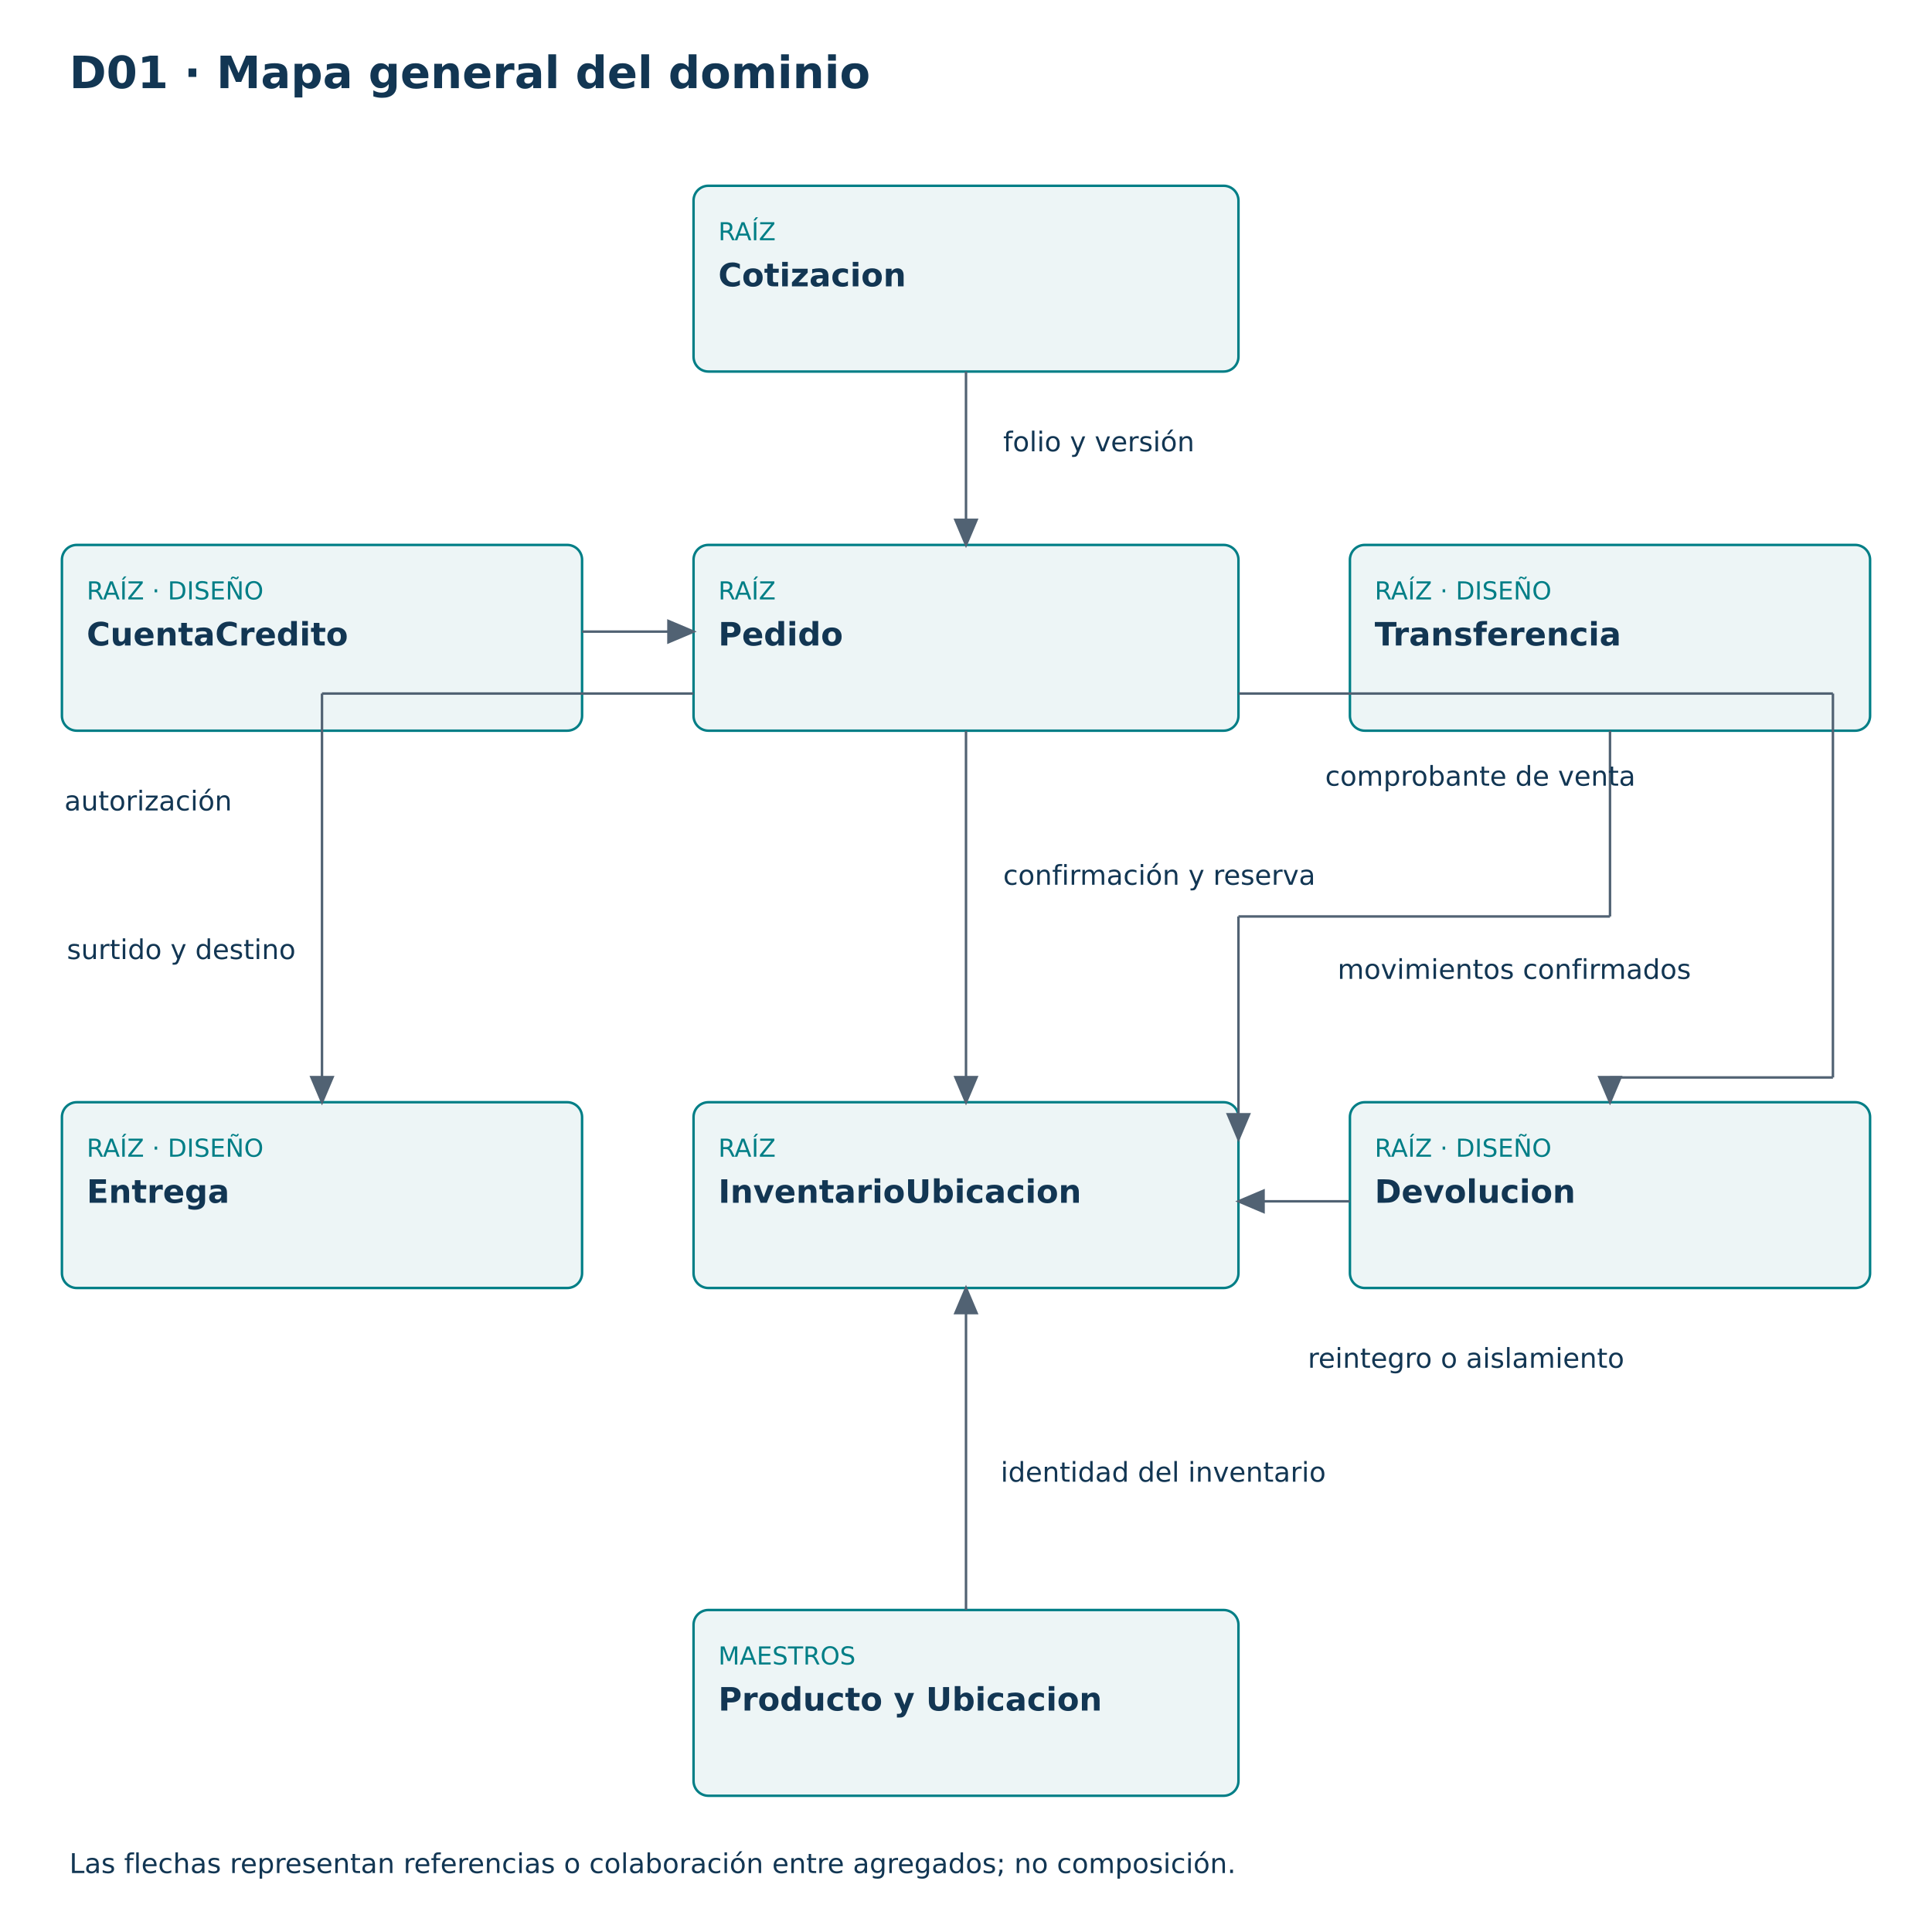
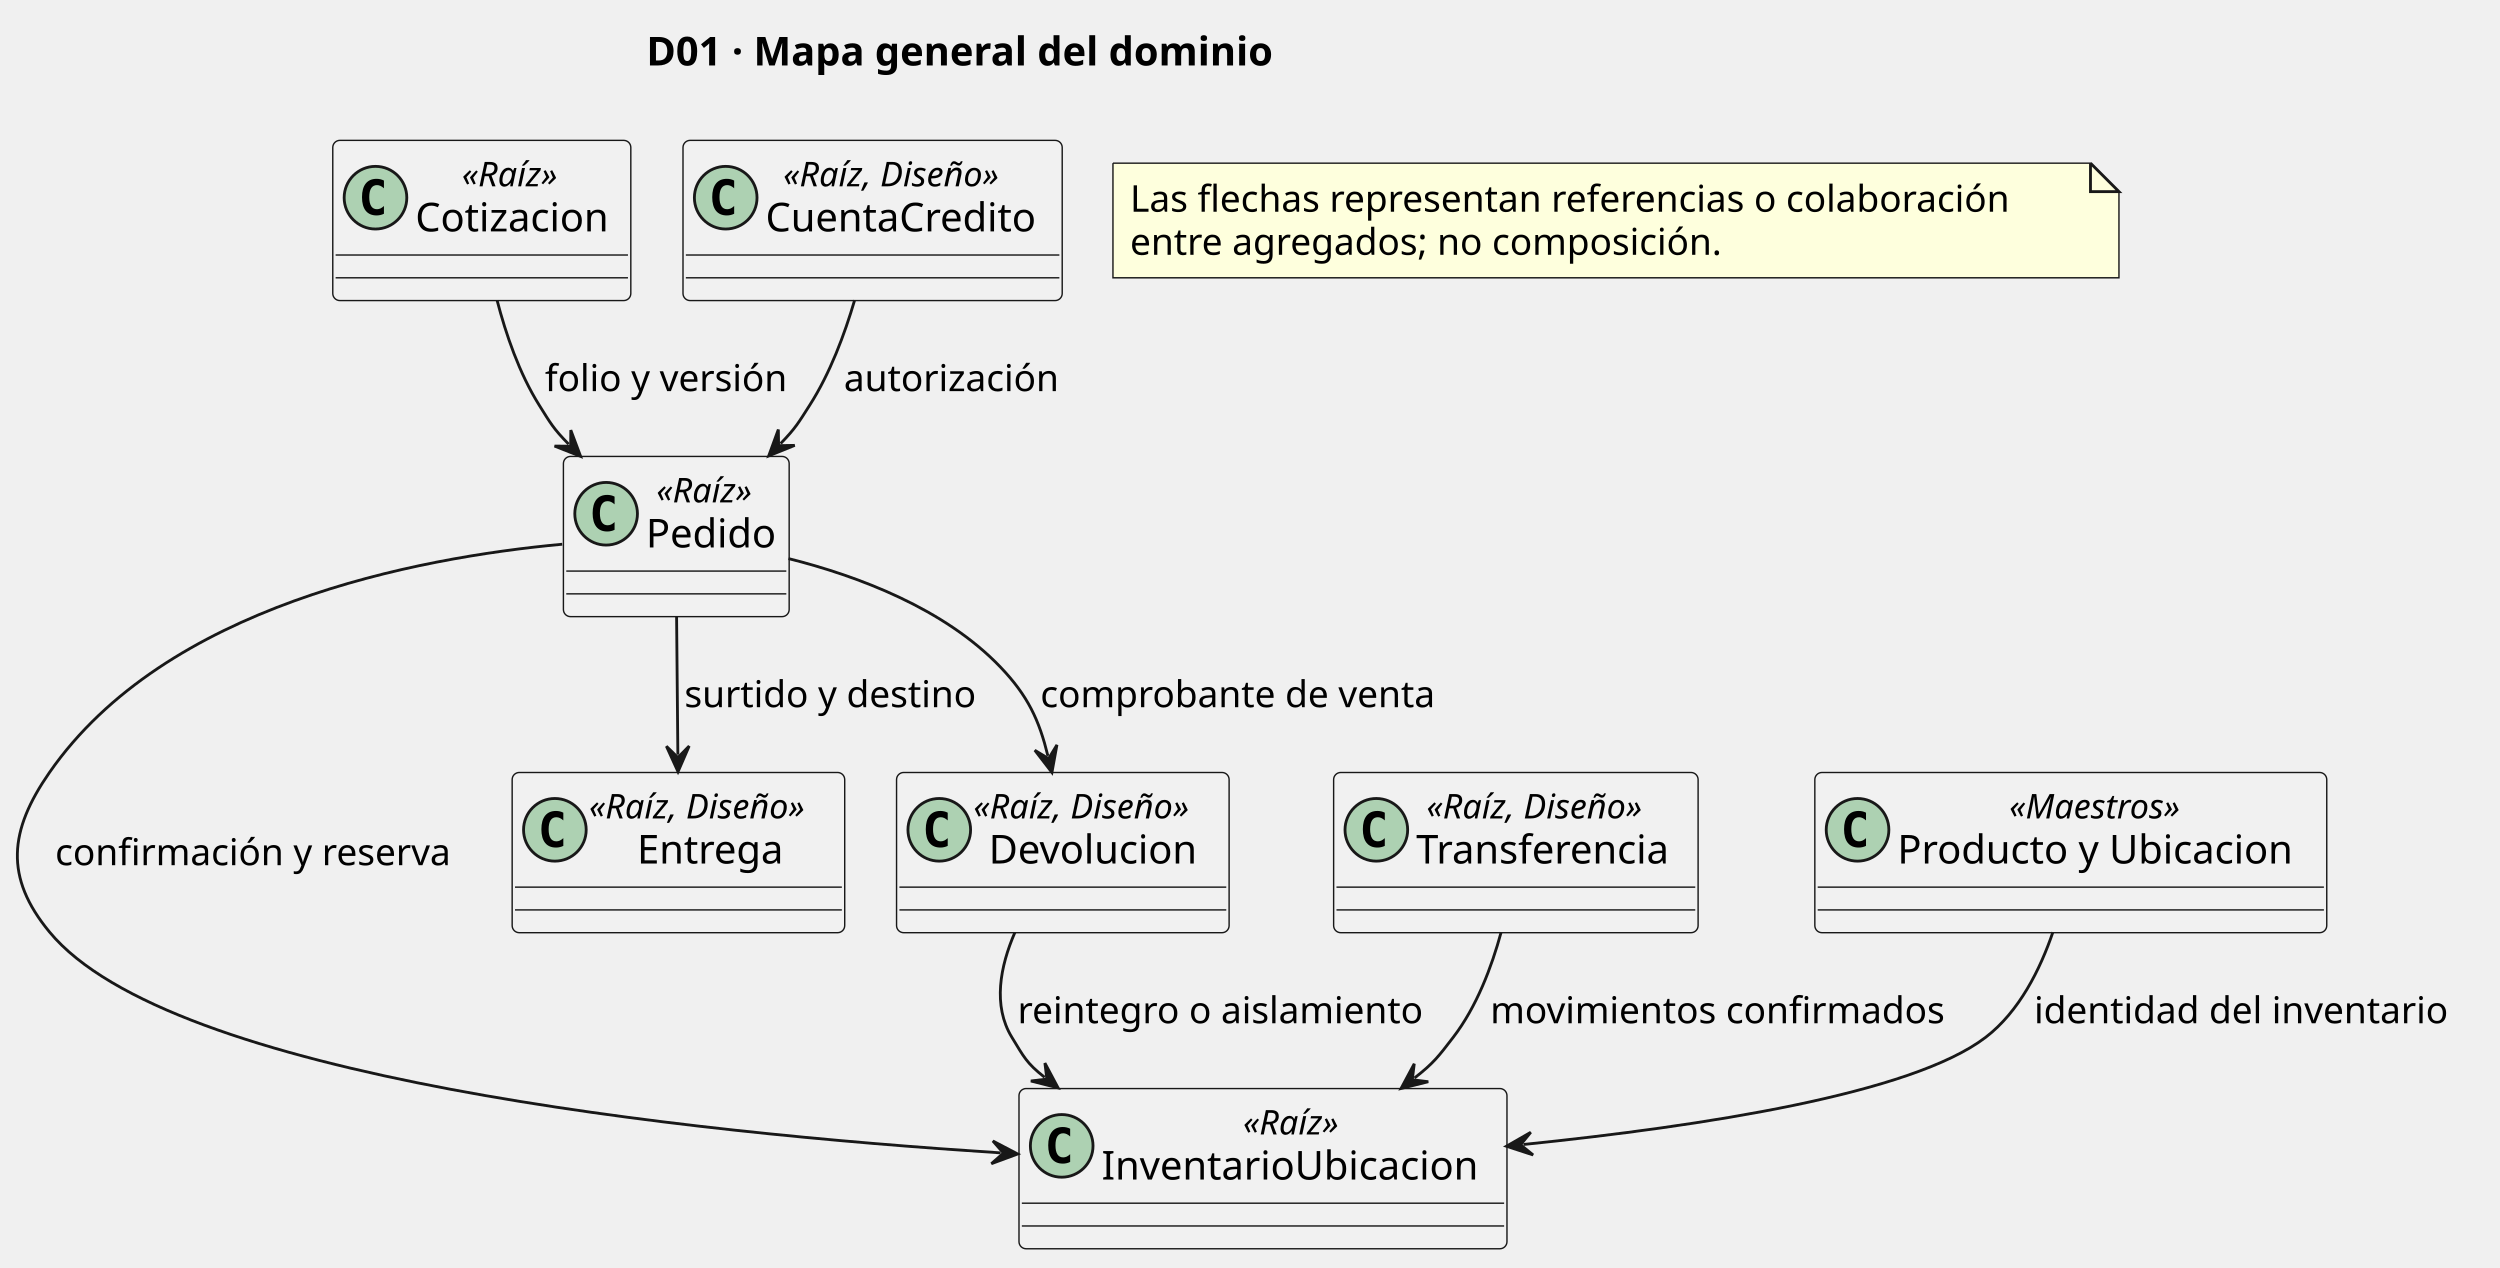
- <svg xmlns="http://www.w3.org/2000/svg" width="780" height="780" viewBox="0 0 780 780">
-   <rect width="100%" height="100%" fill="white" />
-   <text x="28" y="35.6" font-family="DejaVu Sans" font-size="18" font-weight="700" fill="#123653">D01 · Mapa general del dominio</text>
-   <rect x="280" y="75" width="220" height="75" rx="6" fill="#edf5f6" stroke="#007e86" />
-   <text x="290" y="97.0" font-family="DejaVu Sans" font-size="10" font-weight="400" fill="#007e86">RAÍZ</text>
-   <text x="290" y="115.6" font-family="DejaVu Sans" font-size="13" font-weight="700" fill="#123653">Cotizacion</text>
-   <rect x="25" y="220" width="210" height="75" rx="6" fill="#edf5f6" stroke="#007e86" />
-   <text x="35" y="242.0" font-family="DejaVu Sans" font-size="10" font-weight="400" fill="#007e86">RAÍZ · DISEÑO</text>
-   <text x="35" y="260.6" font-family="DejaVu Sans" font-size="13" font-weight="700" fill="#123653">CuentaCredito</text>
-   <rect x="280" y="220" width="220" height="75" rx="6" fill="#edf5f6" stroke="#007e86" />
-   <text x="290" y="242.0" font-family="DejaVu Sans" font-size="10" font-weight="400" fill="#007e86">RAÍZ</text>
-   <text x="290" y="260.6" font-family="DejaVu Sans" font-size="13" font-weight="700" fill="#123653">Pedido</text>
-   <rect x="545" y="220" width="210" height="75" rx="6" fill="#edf5f6" stroke="#007e86" />
-   <text x="555" y="242.0" font-family="DejaVu Sans" font-size="10" font-weight="400" fill="#007e86">RAÍZ · DISEÑO</text>
-   <text x="555" y="260.6" font-family="DejaVu Sans" font-size="13" font-weight="700" fill="#123653">Transferencia</text>
-   <rect x="25" y="445" width="210" height="75" rx="6" fill="#edf5f6" stroke="#007e86" />
-   <text x="35" y="467.0" font-family="DejaVu Sans" font-size="10" font-weight="400" fill="#007e86">RAÍZ · DISEÑO</text>
-   <text x="35" y="485.6" font-family="DejaVu Sans" font-size="13" font-weight="700" fill="#123653">Entrega</text>
-   <rect x="280" y="445" width="220" height="75" rx="6" fill="#edf5f6" stroke="#007e86" />
-   <text x="290" y="467.0" font-family="DejaVu Sans" font-size="10" font-weight="400" fill="#007e86">RAÍZ</text>
-   <text x="290" y="485.6" font-family="DejaVu Sans" font-size="13" font-weight="700" fill="#123653">InventarioUbicacion</text>
-   <rect x="545" y="445" width="210" height="75" rx="6" fill="#edf5f6" stroke="#007e86" />
-   <text x="555" y="467.0" font-family="DejaVu Sans" font-size="10" font-weight="400" fill="#007e86">RAÍZ · DISEÑO</text>
-   <text x="555" y="485.6" font-family="DejaVu Sans" font-size="13" font-weight="700" fill="#123653">Devolucion</text>
-   <rect x="280" y="650" width="220" height="75" rx="6" fill="#edf5f6" stroke="#007e86" />
-   <text x="290" y="672.0" font-family="DejaVu Sans" font-size="10" font-weight="400" fill="#007e86">MAESTROS</text>
-   <text x="290" y="690.6" font-family="DejaVu Sans" font-size="13" font-weight="700" fill="#123653">Producto y Ubicacion</text>
-   <path d="M 390 150 L 390 220" fill="none" stroke="#516273" />
-   <polygon points="390,220 385.716,209.868 394.284,209.868" fill="#516273" stroke="#516273" />
-   <text x="405" y="182.2" font-family="DejaVu Sans" font-size="11" font-weight="400" fill="#123653">folio y versión</text>
-   <path d="M 235 255 L 280 255" fill="none" stroke="#516273" />
-   <polygon points="280,255 269.868,259.284 269.868,250.716" fill="#516273" stroke="#516273" />
-   <text x="26" y="327.2" font-family="DejaVu Sans" font-size="11" font-weight="400" fill="#123653">autorización</text>
-   <path d="M 390 295 L 390 445" fill="none" stroke="#516273" />
-   <polygon points="390,445 385.716,434.868 394.284,434.868" fill="#516273" stroke="#516273" />
-   <text x="405" y="357.2" font-family="DejaVu Sans" font-size="11" font-weight="400" fill="#123653">confirmación y reserva</text>
-   <path d="M 650 295 L 650 370" fill="none" stroke="#516273" />
-   <path d="M 650 370 L 500 370" fill="none" stroke="#516273" />
-   <path d="M 500 370 L 500 460" fill="none" stroke="#516273" />
-   <polygon points="500,460 495.716,449.868 504.284,449.868" fill="#516273" stroke="#516273" />
-   <text x="540" y="395.2" font-family="DejaVu Sans" font-size="11" font-weight="400" fill="#123653">movimientos confirmados</text>
-   <path d="M 280 280 L 130 280" fill="none" stroke="#516273" />
-   <path d="M 130 280 L 130 445" fill="none" stroke="#516273" />
-   <polygon points="130,445 125.716,434.868 134.284,434.868" fill="#516273" stroke="#516273" />
-   <text x="27" y="387.2" font-family="DejaVu Sans" font-size="11" font-weight="400" fill="#123653">surtido y destino</text>
-   <path d="M 500 280 L 740 280" fill="none" stroke="#516273" />
-   <path d="M 740 280 L 740 435" fill="none" stroke="#516273" />
-   <path d="M 740 435 L 650 435" fill="none" stroke="#516273" />
-   <path d="M 650 435 L 650 445" fill="none" stroke="#516273" />
-   <polygon points="650,445 645.716,434.868 654.284,434.868" fill="#516273" stroke="#516273" />
-   <text x="535" y="317.2" font-family="DejaVu Sans" font-size="11" font-weight="400" fill="#123653">comprobante de venta</text>
-   <path d="M 545 485 L 500 485" fill="none" stroke="#516273" />
-   <polygon points="500,485 510.132,480.716 510.132,489.284" fill="#516273" stroke="#516273" />
-   <text x="528" y="552.2" font-family="DejaVu Sans" font-size="11" font-weight="400" fill="#123653">reintegro o aislamiento</text>
-   <path d="M 390 650 L 390 520" fill="none" stroke="#516273" />
-   <polygon points="390,520 394.284,530.132 385.716,530.132" fill="#516273" stroke="#516273" />
-   <text x="404" y="598.2" font-family="DejaVu Sans" font-size="11" font-weight="400" fill="#123653">identidad del inventario</text>
-   <text x="28" y="756.2" font-family="DejaVu Sans" font-size="11" font-weight="400" fill="#123653">Las flechas representan referencias o colaboración entre agregados; no composición.</text>
+ <svg xmlns="http://www.w3.org/2000/svg" contentStyleType="text/css" data-diagram-type="CLASS" height="445px" preserveAspectRatio="none" style="width:878px;height:445px;background:#FFFFFF;" version="1.1" viewBox="0 0 878 445" width="878px" zoomAndPan="magnify">
+   <defs />
+   <g>
+     <g class="title" data-source-line="3">
+       <text fill="#000000" font-family="sans-serif" font-size="14" font-weight="bold" lengthAdjust="spacing" textLength="251.494" x="227.003" y="22.995">D01 · Mapa general del dominio</text>
+     </g>
+     <g class="entity" data-qualified-name="Cotizacion" data-source-line="4" id="ent0002">
+       <rect fill="#F1F1F1" height="56.266" rx="2.5" ry="2.5" style="stroke:#181818;stroke-width:0.5;" width="104.673" x="116.87" y="49.297" />
+       <ellipse cx="131.87" cy="69.43" fill="#ADD1B2" rx="11" ry="11" style="stroke:#181818;stroke-width:1;" />
+       <path d="M134.839,75.07 Q134.261,75.367 133.62,75.508 Q132.98,75.664 132.277,75.664 Q129.777,75.664 128.448,74.023 Q127.136,72.367 127.136,69.242 Q127.136,66.117 128.448,64.461 Q129.777,62.805 132.277,62.805 Q132.98,62.805 133.62,62.961 Q134.277,63.117 134.839,63.414 L134.839,66.133 Q134.214,65.555 133.62,65.289 Q133.027,65.008 132.402,65.008 Q131.058,65.008 130.37,66.086 Q129.683,67.148 129.683,69.242 Q129.683,71.336 130.37,72.414 Q131.058,73.477 132.402,73.477 Q133.027,73.477 133.62,73.211 Q134.214,72.93 134.839,72.352 L134.839,75.07 Z " fill="#000000" />
+       <text fill="#000000" font-family="sans-serif" font-size="12" font-style="italic" lengthAdjust="spacing" textLength="40.008" x="162.203" y="65.436">«Raíz»</text>
+       <text fill="#000000" font-family="sans-serif" font-size="14" lengthAdjust="spacing" textLength="72.673" x="145.87" y="81.261">Cotizacion</text>
+       <line style="stroke:#181818;stroke-width:0.5;" x1="117.87" x2="220.543" y1="89.562" y2="89.562" />
+       <line style="stroke:#181818;stroke-width:0.5;" x1="117.87" x2="220.543" y1="97.562" y2="97.562" />
+     </g>
+     <g class="entity" data-qualified-name="Pedido" data-source-line="5" id="ent0003">
+       <rect fill="#F1F1F1" height="56.266" rx="2.5" ry="2.5" style="stroke:#181818;stroke-width:0.5;" width="79.284" x="197.87" y="160.297" />
+       <ellipse cx="212.87" cy="180.43" fill="#ADD1B2" rx="11" ry="11" style="stroke:#181818;stroke-width:1;" />
+       <path d="M215.839,186.07 Q215.261,186.367 214.62,186.508 Q213.98,186.664 213.277,186.664 Q210.777,186.664 209.448,185.023 Q208.136,183.367 208.136,180.242 Q208.136,177.117 209.448,175.461 Q210.777,173.805 213.277,173.805 Q213.98,173.805 214.62,173.961 Q215.277,174.117 215.839,174.414 L215.839,177.133 Q215.214,176.555 214.62,176.289 Q214.027,176.008 213.402,176.008 Q212.058,176.008 211.37,177.086 Q210.683,178.148 210.683,180.242 Q210.683,182.336 211.37,183.414 Q212.058,184.477 213.402,184.477 Q214.027,184.477 214.62,184.211 Q215.214,183.93 215.839,183.352 L215.839,186.07 Z " fill="#000000" />
+       <text fill="#000000" font-family="sans-serif" font-size="12" font-style="italic" lengthAdjust="spacing" textLength="40.008" x="230.509" y="176.435">«Raíz»</text>
+       <text fill="#000000" font-family="sans-serif" font-size="14" lengthAdjust="spacing" textLength="47.284" x="226.87" y="192.261">Pedido</text>
+       <line style="stroke:#181818;stroke-width:0.5;" x1="198.87" x2="276.155" y1="200.562" y2="200.562" />
+       <line style="stroke:#181818;stroke-width:0.5;" x1="198.87" x2="276.155" y1="208.562" y2="208.562" />
+     </g>
+     <g class="entity" data-qualified-name="CuentaCredito" data-source-line="6" id="ent0004">
+       <rect fill="#F1F1F1" height="56.266" rx="2.5" ry="2.5" style="stroke:#181818;stroke-width:0.5;" width="133.179" x="239.87" y="49.297" />
+       <ellipse cx="254.87" cy="69.43" fill="#ADD1B2" rx="11" ry="11" style="stroke:#181818;stroke-width:1;" />
+       <path d="M257.839,75.07 Q257.261,75.367 256.62,75.508 Q255.98,75.664 255.277,75.664 Q252.777,75.664 251.448,74.023 Q250.136,72.367 250.136,69.242 Q250.136,66.117 251.448,64.461 Q252.777,62.805 255.277,62.805 Q255.98,62.805 256.62,62.961 Q257.277,63.117 257.839,63.414 L257.839,66.133 Q257.214,65.555 256.62,65.289 Q256.027,65.008 255.402,65.008 Q254.058,65.008 253.37,66.086 Q252.683,67.148 252.683,69.242 Q252.683,71.336 253.37,72.414 Q254.058,73.477 255.402,73.477 Q256.027,73.477 256.62,73.211 Q257.214,72.93 257.839,72.352 L257.839,75.07 Z " fill="#000000" />
+       <text fill="#000000" font-family="sans-serif" font-size="12" font-style="italic" lengthAdjust="spacing" textLength="88.793" x="275.063" y="65.436">«Raíz, Diseño»</text>
+       <text fill="#000000" font-family="sans-serif" font-size="14" lengthAdjust="spacing" textLength="101.179" x="268.87" y="81.261">CuentaCredito</text>
+       <line style="stroke:#181818;stroke-width:0.5;" x1="240.87" x2="372.049" y1="89.562" y2="89.562" />
+       <line style="stroke:#181818;stroke-width:0.5;" x1="240.87" x2="372.049" y1="97.562" y2="97.562" />
+     </g>
+     <g class="entity" data-qualified-name="InventarioUbicacion" data-source-line="7" id="ent0005">
+       <rect fill="#F1F1F1" height="56.266" rx="2.5" ry="2.5" style="stroke:#181818;stroke-width:0.5;" width="171.378" x="357.87" y="382.297" />
+       <ellipse cx="372.87" cy="402.43" fill="#ADD1B2" rx="11" ry="11" style="stroke:#181818;stroke-width:1;" />
+       <path d="M375.839,408.07 Q375.261,408.367 374.62,408.508 Q373.98,408.664 373.277,408.664 Q370.777,408.664 369.449,407.023 Q368.136,405.367 368.136,402.242 Q368.136,399.117 369.449,397.461 Q370.777,395.805 373.277,395.805 Q373.98,395.805 374.62,395.961 Q375.277,396.117 375.839,396.414 L375.839,399.133 Q375.214,398.555 374.62,398.289 Q374.027,398.008 373.402,398.008 Q372.058,398.008 371.37,399.086 Q370.683,400.148 370.683,402.242 Q370.683,404.336 371.37,405.414 Q372.058,406.477 373.402,406.477 Q374.027,406.477 374.62,406.211 Q375.214,405.93 375.839,405.352 L375.839,408.07 Z " fill="#000000" />
+       <text fill="#000000" font-family="sans-serif" font-size="12" font-style="italic" lengthAdjust="spacing" textLength="40.008" x="436.555" y="398.435">«Raíz»</text>
+       <text fill="#000000" font-family="sans-serif" font-size="14" lengthAdjust="spacing" textLength="139.378" x="386.87" y="414.261">InventarioUbicacion</text>
+       <line style="stroke:#181818;stroke-width:0.5;" x1="358.87" x2="528.248" y1="422.562" y2="422.562" />
+       <line style="stroke:#181818;stroke-width:0.5;" x1="358.87" x2="528.248" y1="430.562" y2="430.562" />
+     </g>
+     <g class="entity" data-qualified-name="Transferencia" data-source-line="8" id="ent0006">
+       <rect fill="#F1F1F1" height="56.266" rx="2.5" ry="2.5" style="stroke:#181818;stroke-width:0.5;" width="128.004" x="468.37" y="271.297" />
+       <ellipse cx="483.37" cy="291.43" fill="#ADD1B2" rx="11" ry="11" style="stroke:#181818;stroke-width:1;" />
+       <path d="M486.339,297.07 Q485.761,297.367 485.12,297.508 Q484.48,297.664 483.777,297.664 Q481.277,297.664 479.949,296.023 Q478.636,294.367 478.636,291.242 Q478.636,288.117 479.949,286.461 Q481.277,284.805 483.777,284.805 Q484.48,284.805 485.12,284.961 Q485.777,285.117 486.339,285.414 L486.339,288.133 Q485.714,287.555 485.12,287.289 Q484.527,287.008 483.902,287.008 Q482.558,287.008 481.87,288.086 Q481.183,289.148 481.183,291.242 Q481.183,293.336 481.87,294.414 Q482.558,295.477 483.902,295.477 Q484.527,295.477 485.12,295.211 Q485.714,294.93 486.339,294.352 L486.339,297.07 Z " fill="#000000" />
+       <text fill="#000000" font-family="sans-serif" font-size="12" font-style="italic" lengthAdjust="spacing" textLength="88.793" x="500.976" y="287.435">«Raíz, Diseño»</text>
+       <text fill="#000000" font-family="sans-serif" font-size="14" lengthAdjust="spacing" textLength="96.004" x="497.37" y="303.261">Transferencia</text>
+       <line style="stroke:#181818;stroke-width:0.5;" x1="469.37" x2="595.374" y1="311.562" y2="311.562" />
+       <line style="stroke:#181818;stroke-width:0.5;" x1="469.37" x2="595.374" y1="319.562" y2="319.562" />
+     </g>
+     <g class="entity" data-qualified-name="Entrega" data-source-line="9" id="ent0007">
+       <rect fill="#F1F1F1" height="56.266" rx="2.5" ry="2.5" style="stroke:#181818;stroke-width:0.5;" width="116.793" x="179.87" y="271.297" />
+       <ellipse cx="194.87" cy="291.43" fill="#ADD1B2" rx="11" ry="11" style="stroke:#181818;stroke-width:1;" />
+       <path d="M197.839,297.07 Q197.261,297.367 196.62,297.508 Q195.98,297.664 195.277,297.664 Q192.777,297.664 191.448,296.023 Q190.136,294.367 190.136,291.242 Q190.136,288.117 191.448,286.461 Q192.777,284.805 195.277,284.805 Q195.98,284.805 196.62,284.961 Q197.277,285.117 197.839,285.414 L197.839,288.133 Q197.214,287.555 196.62,287.289 Q196.027,287.008 195.402,287.008 Q194.058,287.008 193.37,288.086 Q192.683,289.148 192.683,291.242 Q192.683,293.336 193.37,294.414 Q194.058,295.477 195.402,295.477 Q196.027,295.477 196.62,295.211 Q197.214,294.93 197.839,294.352 L197.839,297.07 Z " fill="#000000" />
+       <text fill="#000000" font-family="sans-serif" font-size="12" font-style="italic" lengthAdjust="spacing" textLength="88.793" x="206.87" y="287.435">«Raíz, Diseño»</text>
+       <text fill="#000000" font-family="sans-serif" font-size="14" lengthAdjust="spacing" textLength="55.043" x="223.745" y="303.261">Entrega</text>
+       <line style="stroke:#181818;stroke-width:0.5;" x1="180.87" x2="295.663" y1="311.562" y2="311.562" />
+       <line style="stroke:#181818;stroke-width:0.5;" x1="180.87" x2="295.663" y1="319.562" y2="319.562" />
+     </g>
+     <g class="entity" data-qualified-name="Devolucion" data-source-line="10" id="ent0008">
+       <rect fill="#F1F1F1" height="56.266" rx="2.5" ry="2.5" style="stroke:#181818;stroke-width:0.5;" width="116.793" x="314.87" y="271.297" />
+       <ellipse cx="329.87" cy="291.43" fill="#ADD1B2" rx="11" ry="11" style="stroke:#181818;stroke-width:1;" />
+       <path d="M332.839,297.07 Q332.261,297.367 331.62,297.508 Q330.98,297.664 330.277,297.664 Q327.777,297.664 326.449,296.023 Q325.136,294.367 325.136,291.242 Q325.136,288.117 326.449,286.461 Q327.777,284.805 330.277,284.805 Q330.98,284.805 331.62,284.961 Q332.277,285.117 332.839,285.414 L332.839,288.133 Q332.214,287.555 331.62,287.289 Q331.027,287.008 330.402,287.008 Q329.058,287.008 328.37,288.086 Q327.683,289.148 327.683,291.242 Q327.683,293.336 328.37,294.414 Q329.058,295.477 330.402,295.477 Q331.027,295.477 331.62,295.211 Q332.214,294.93 332.839,294.352 L332.839,297.07 Z " fill="#000000" />
+       <text fill="#000000" font-family="sans-serif" font-size="12" font-style="italic" lengthAdjust="spacing" textLength="88.793" x="341.87" y="287.435">«Raíz, Diseño»</text>
+       <text fill="#000000" font-family="sans-serif" font-size="14" lengthAdjust="spacing" textLength="78.032" x="347.251" y="303.261">Devolucion</text>
+       <line style="stroke:#181818;stroke-width:0.5;" x1="315.87" x2="430.663" y1="311.562" y2="311.562" />
+       <line style="stroke:#181818;stroke-width:0.5;" x1="315.87" x2="430.663" y1="319.562" y2="319.562" />
+     </g>
+     <g class="entity" data-qualified-name="Maestros" data-source-line="11" id="ent0009">
+       <rect fill="#F1F1F1" height="56.266" rx="2.5" ry="2.5" style="stroke:#181818;stroke-width:0.5;" width="179.786" x="637.37" y="271.297" />
+       <ellipse cx="652.37" cy="291.43" fill="#ADD1B2" rx="11" ry="11" style="stroke:#181818;stroke-width:1;" />
+       <path d="M655.339,297.07 Q654.761,297.367 654.12,297.508 Q653.48,297.664 652.777,297.664 Q650.277,297.664 648.948,296.023 Q647.636,294.367 647.636,291.242 Q647.636,288.117 648.948,286.461 Q650.277,284.805 652.777,284.805 Q653.48,284.805 654.12,284.961 Q654.777,285.117 655.339,285.414 L655.339,288.133 Q654.714,287.555 654.12,287.289 Q653.527,287.008 652.902,287.008 Q651.558,287.008 650.87,288.086 Q650.183,289.148 650.183,291.242 Q650.183,293.336 650.87,294.414 Q651.558,295.477 652.902,295.477 Q653.527,295.477 654.12,295.211 Q654.714,294.93 655.339,294.352 L655.339,297.07 Z " fill="#000000" />
+       <text fill="#000000" font-family="sans-serif" font-size="12" font-style="italic" lengthAdjust="spacing" textLength="69.258" x="705.635" y="287.435">«Maestros»</text>
+       <text fill="#000000" font-family="sans-serif" font-size="14" lengthAdjust="spacing" textLength="147.786" x="666.37" y="303.261">Producto y Ubicacion</text>
+       <line style="stroke:#181818;stroke-width:0.5;" x1="638.37" x2="816.157" y1="311.562" y2="311.562" />
+       <line style="stroke:#181818;stroke-width:0.5;" x1="638.37" x2="816.157" y1="319.562" y2="319.562" />
+     </g>
+     <g class="entity" data-qualified-name="Nota" data-source-line="12" id="ent0010">
+       <path d="M390.87,57.297 L390.87,97.562 L744.177,97.562 L744.177,67.297 L734.177,57.297 L390.87,57.297" fill="#FEFFDD" style="stroke:#181818;stroke-width:0.5;" />
+       <path d="M734.177,57.297 L734.177,67.297 L744.177,67.297 L734.177,57.297" fill="#FEFFDD" style="stroke:#181818;stroke-width:1;" />
+       <text fill="#000000" font-family="sans-serif" font-size="13" lengthAdjust="spacing" textLength="332.306" x="396.87" y="74.364">Las flechas representan referencias o colaboración</text>
+       <text fill="#000000" font-family="sans-serif" font-size="13" lengthAdjust="spacing" textLength="221.844" x="396.87" y="89.497">entre agregados; no composición.</text>
+     </g>
+     <g class="link" data-entity-1="ent0002" data-entity-2="ent0003" data-link-type="dependency" id="lnk11">
+       <polygon fill="#181818" points="203.917,160.281,200.47,151.056,200.416,156.712,194.759,156.658,203.917,160.281" style="stroke:#181818;stroke-width:1;" />
+       <path d="M174.577,105.465 C177.664,117.378 182.38,131.154 189.37,142.297 C193.377,148.683 194.306,150.485 199.715,155.999" fill="none" style="stroke:#181818;stroke-width:1;" />
+       <text fill="#000000" font-family="sans-serif" font-size="13" lengthAdjust="spacing" textLength="91.279" x="191.37" y="137.364">folio y versión</text>
+     </g>
+     <g class="link" data-entity-1="ent0004" data-entity-2="ent0003" data-link-type="dependency" id="lnk12">
+       <polygon fill="#181818" points="269.97,160.107,279.101,156.416,273.445,156.512,273.349,150.856,269.97,160.107" style="stroke:#181818;stroke-width:1;" />
+       <path d="M300.143,105.427 C296.65,117.333 291.525,131.113 284.37,142.297 C280.353,148.577 279.453,150.297 274.14,155.793" fill="none" style="stroke:#181818;stroke-width:1;" />
+       <text fill="#000000" font-family="sans-serif" font-size="13" lengthAdjust="spacing" textLength="79.955" x="296.37" y="137.364">autorización</text>
+     </g>
+     <g class="link" data-entity-1="ent0003" data-entity-2="ent0005" data-link-type="dependency" id="lnk13">
+       <polygon fill="#181818" points="357.407,405.281,348.684,400.708,352.418,404.958,348.168,408.692,357.407,405.281" style="stroke:#181818;stroke-width:1;" />
+       <path d="M197.454,191.133 C145.925,195.902 58.059,212.708 17.37,271.297 C3.173,291.74 1.522,308.106 17.37,327.297 C59.635,378.473 239.64,397.663 351.42,404.894" fill="none" style="stroke:#181818;stroke-width:1;" />
+       <text fill="#000000" font-family="sans-serif" font-size="13" lengthAdjust="spacing" textLength="149.532" x="19.37" y="303.864">confirmación y reserva</text>
+     </g>
+     <g class="link" data-entity-1="ent0006" data-entity-2="ent0005" data-link-type="dependency" id="lnk14">
+       <polygon fill="#181818" points="492.046,382.277,501.603,379.899,495.989,379.203,496.685,373.589,492.046,382.277" style="stroke:#181818;stroke-width:1;" />
+       <path d="M527.193,327.405 C523.879,339.58 518.604,353.583 510.37,364.297 C505.248,370.963 503.578,373.288 496.778,378.588" fill="none" style="stroke:#181818;stroke-width:1;" />
+       <text fill="#000000" font-family="sans-serif" font-size="13" lengthAdjust="spacing" textLength="168.873" x="523.37" y="359.364">movimientos confirmados</text>
+     </g>
+     <g class="link" data-entity-1="ent0003" data-entity-2="ent0007" data-link-type="dependency" id="lnk15">
+       <polygon fill="#181818" points="238.12,271.042,242.038,262.006,238.075,266.042,234.038,262.079,238.12,271.042" style="stroke:#181818;stroke-width:1;" />
+       <path d="M237.62,216.521 C237.773,233.168 237.912,248.39 238.065,265.042" fill="none" style="stroke:#181818;stroke-width:1;" />
+       <text fill="#000000" font-family="sans-serif" font-size="13" lengthAdjust="spacing" textLength="109.154" x="240.37" y="248.364">surtido y destino</text>
+     </g>
+     <g class="link" data-entity-1="ent0003" data-entity-2="ent0008" data-link-type="dependency" id="lnk16">
+       <polygon fill="#181818" points="369.436,271.29,371.196,261.6,368.255,266.432,363.423,263.49,369.436,271.29" style="stroke:#181818;stroke-width:1;" />
+       <path d="M276.94,196.175 C301.356,202.325 331.666,213.689 351.37,234.297 C360.951,244.318 364.956,252.868 368.019,265.46" fill="none" style="stroke:#181818;stroke-width:1;" />
+       <text fill="#000000" font-family="sans-serif" font-size="13" lengthAdjust="spacing" textLength="148.376" x="365.37" y="248.364">comprobante de venta</text>
+     </g>
+     <g class="link" data-entity-1="ent0008" data-entity-2="ent0005" data-link-type="dependency" id="lnk17">
+       <polygon fill="#181818" points="371.596,382.046,366.974,373.349,367.659,378.964,362.043,379.648,371.596,382.046" style="stroke:#181818;stroke-width:1;" />
+       <path d="M356.424,327.482 C351.273,339.398 348.564,353.171 355.37,364.297 C359.579,371.176 360.484,373.348 366.871,378.348" fill="none" style="stroke:#181818;stroke-width:1;" />
+       <text fill="#000000" font-family="sans-serif" font-size="13" lengthAdjust="spacing" textLength="151.55" x="357.37" y="359.364">reintegro o aislamiento</text>
+     </g>
+     <g class="link" data-entity-1="ent0009" data-entity-2="ent0005" data-link-type="dependency" id="lnk18">
+       <polygon fill="#181818" points="529.061,402.56,538.424,405.618,534.035,402.048,537.605,397.66,529.061,402.56" style="stroke:#181818;stroke-width:1;" />
+       <path d="M720.973,327.384 C716.502,340.473 709.156,355.265 697.37,364.297 C671.378,384.217 598.154,395.45 535.03,401.946" fill="none" style="stroke:#181818;stroke-width:1;" />
+       <text fill="#000000" font-family="sans-serif" font-size="13" lengthAdjust="spacing" textLength="155.162" x="714.37" y="359.364">identidad del inventario</text>
+     </g>
+   </g>
</svg>
